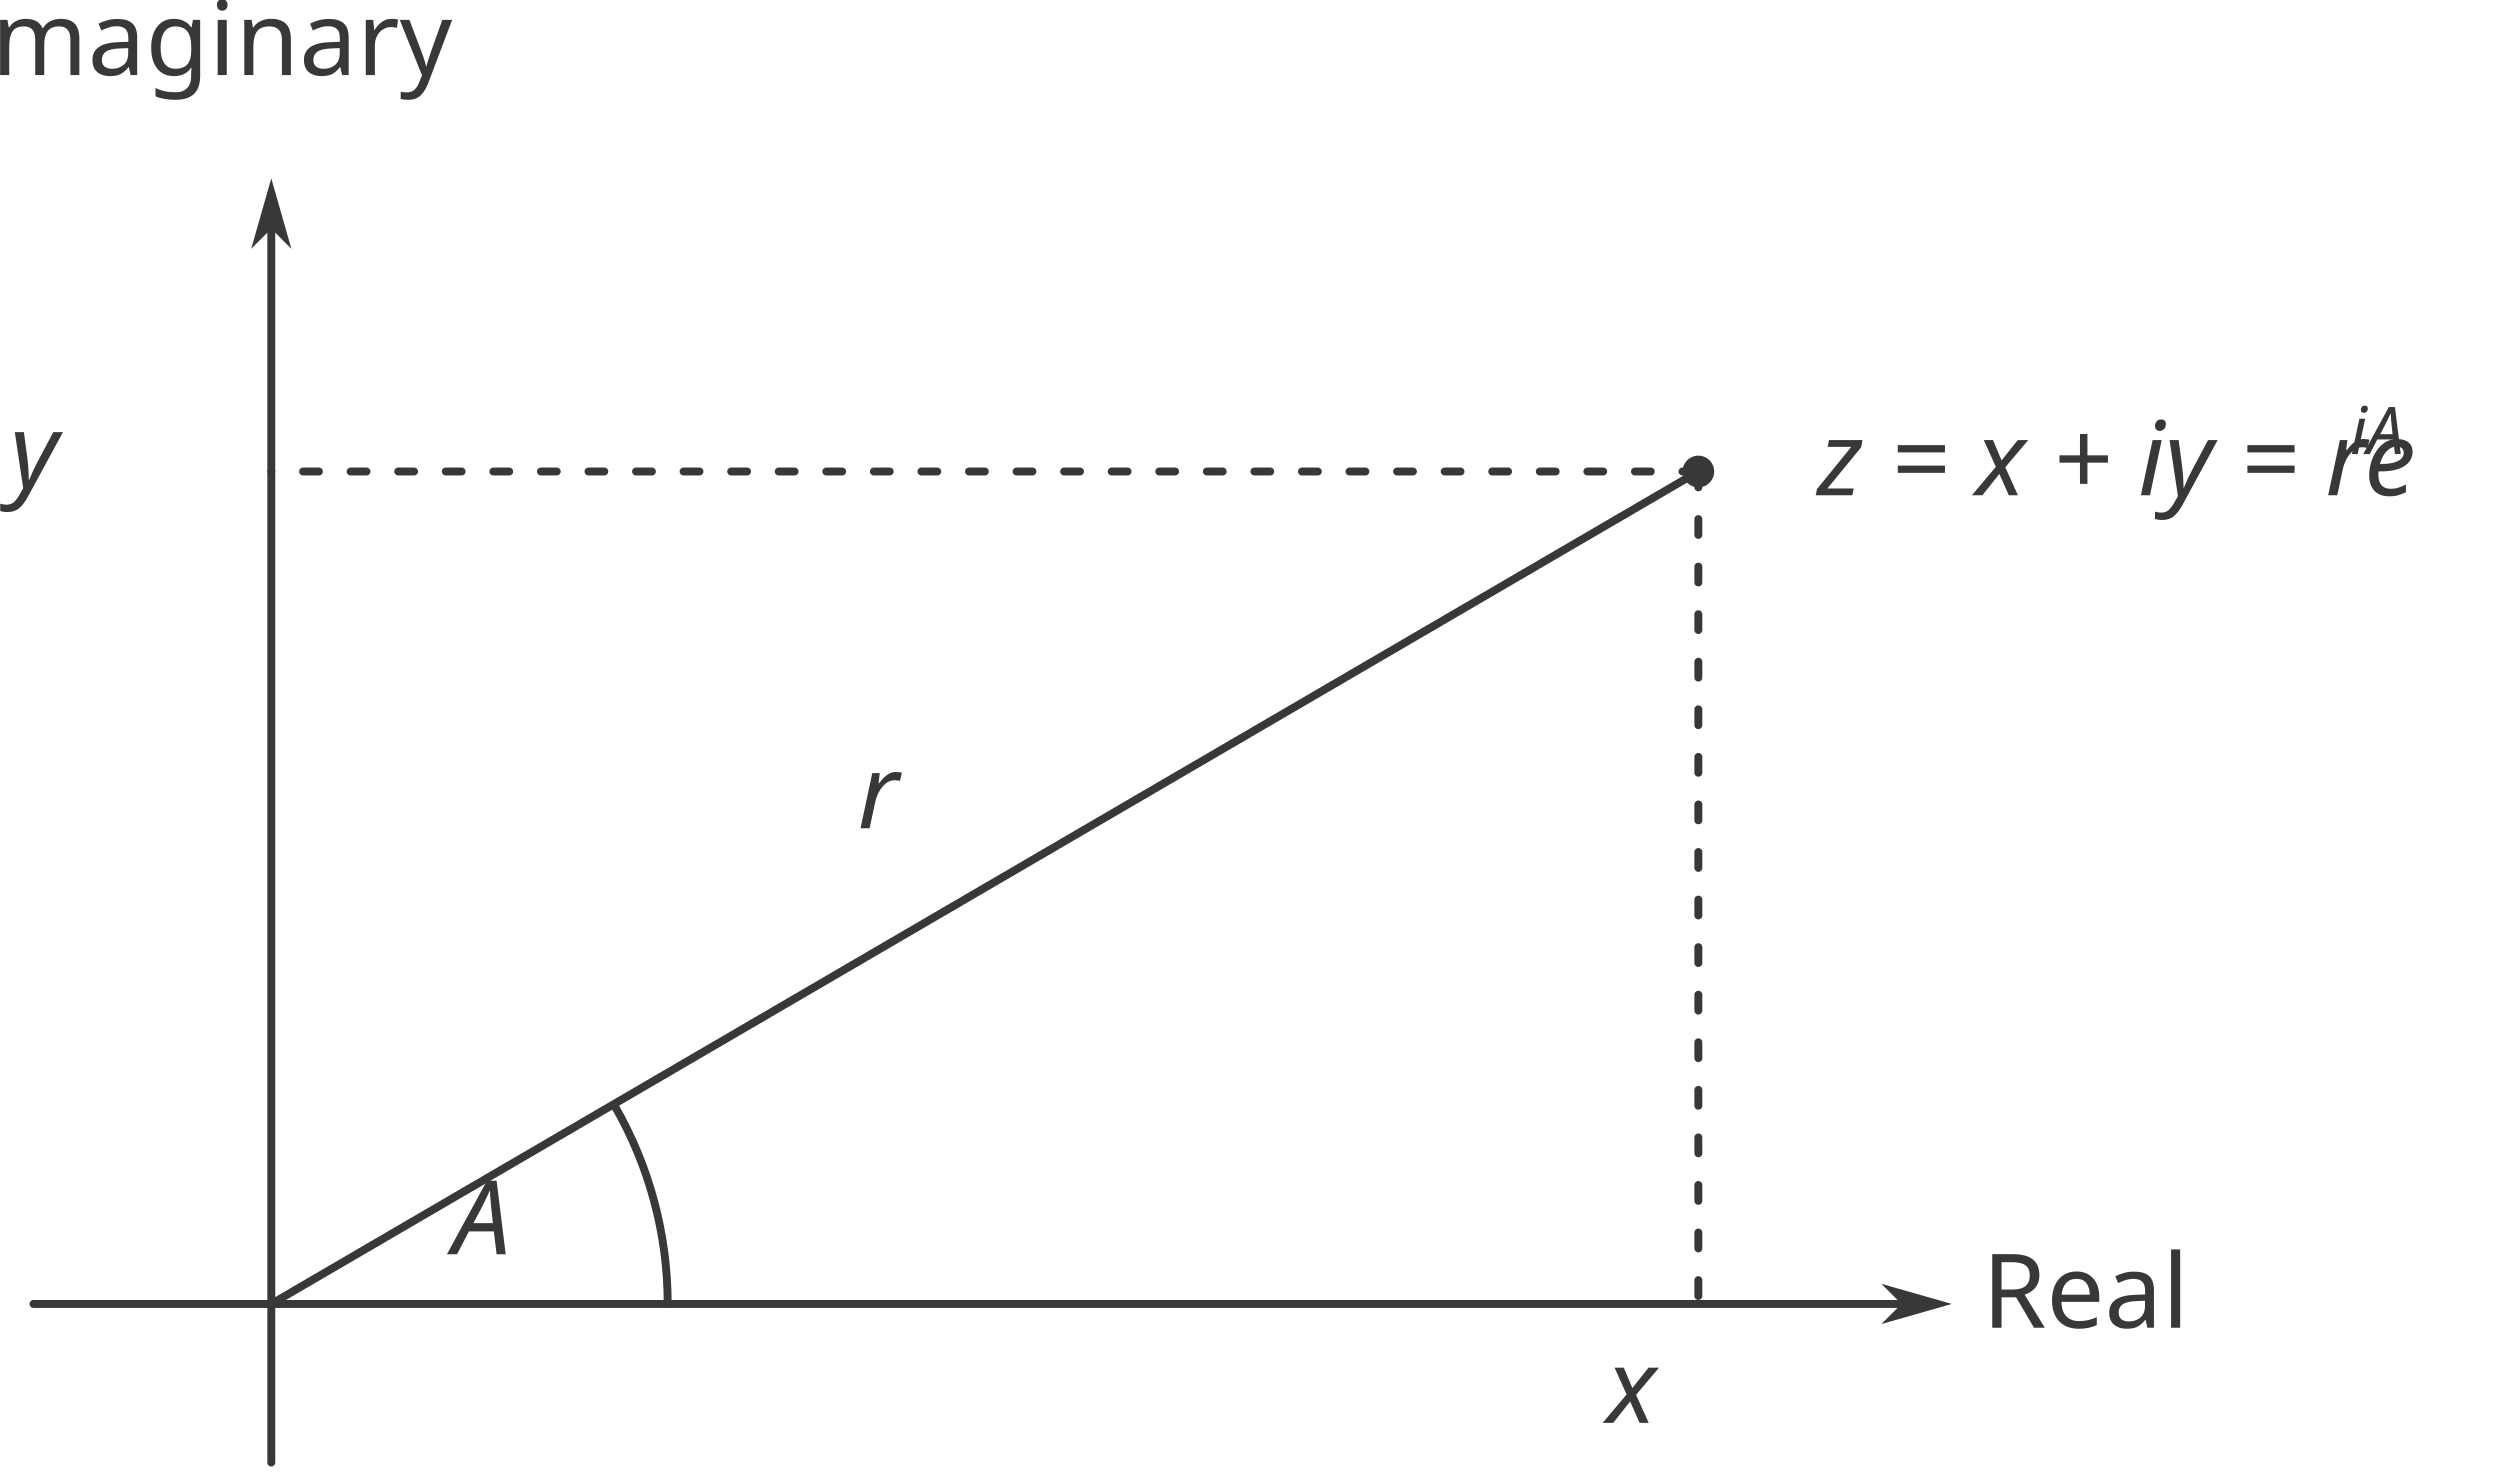
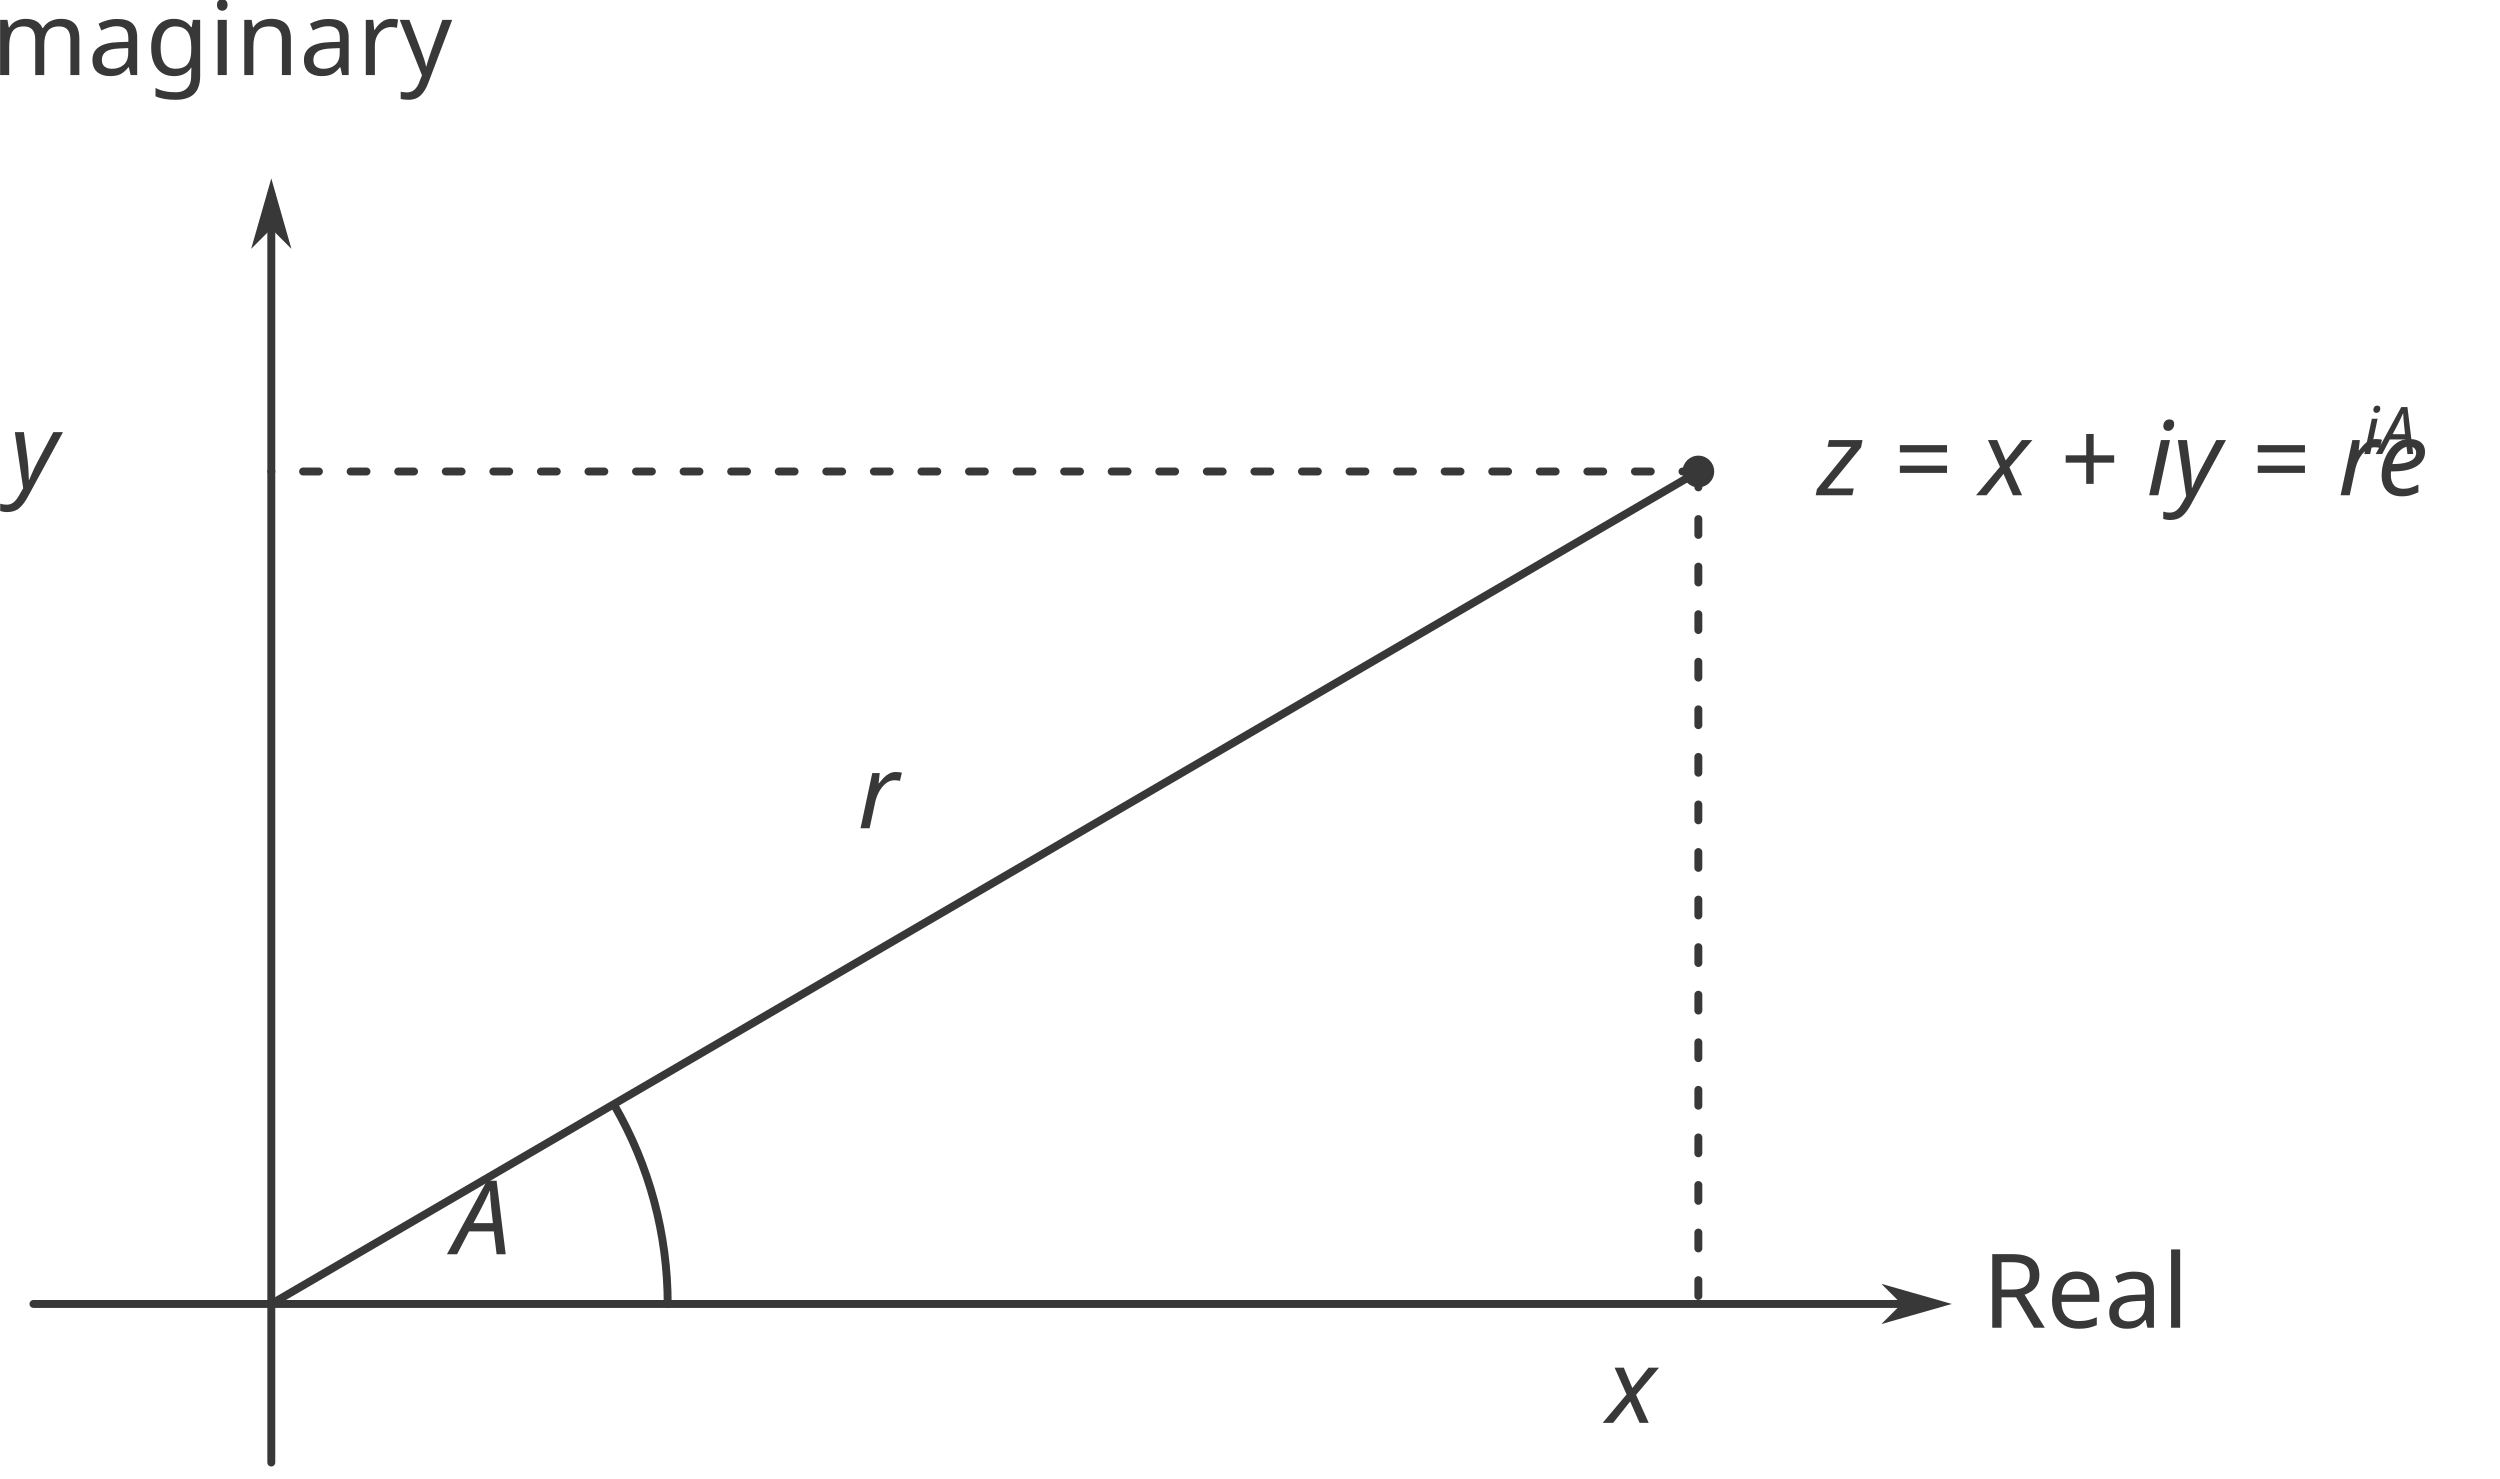
<svg xmlns="http://www.w3.org/2000/svg" preserveAspectRatio="xMinYMin meet" viewBox="0 0 602 356" id="svg2" style="display:inline" version="1.1">
  <defs id="defs4">
    <marker refX="0" refY="0" orient="auto" id="Arrow1Sstart" style="overflow:visible">
      <path d="M 0,0 5,-5 -12.5,0 5,5 0,0 z" transform="matrix(0.2,0,0,0.2,1.2,0)" id="path14077" style="fill:#383838;fill-rule:evenodd;stroke:#383838;stroke-width:1pt;marker-start:none" />
    </marker>
    <marker refX="0" refY="0" orient="auto" id="Arrow1Mstart" style="overflow:visible">
      <path d="M 0,0 5,-5 -12.5,0 5,5 0,0 z" transform="matrix(0.4,0,0,0.4,4,0)" id="path3840" style="fill:#383838;fill-rule:evenodd;stroke:#383838;stroke-width:1pt;marker-start:none" />
    </marker>
    <marker refX="0" refY="0" orient="auto" id="Arrow1Mstart-3" style="overflow:visible">
      <path d="M 0,0 5,-5 -12.5,0 5,5 0,0 z" transform="matrix(0.4,0,0,0.4,4,0)" id="path3840-6" style="fill-rule:evenodd;stroke:#383838;stroke-width:1pt;marker-start:none" />
    </marker>
    <marker refX="0" refY="0" orient="auto" id="Arrow1Mstart-4" style="overflow:visible">
      <path d="M 0,0 5,-5 -12.5,0 5,5 0,0 z" transform="matrix(0.4,0,0,0.4,4,0)" id="path3840-1" style="fill-rule:evenodd;stroke:#383838;stroke-width:1pt;marker-start:none" />
    </marker>
    <marker refX="0" refY="0" orient="auto" id="Arrow1Mend" style="overflow:visible">
      <path d="M 0,0 5,-5 -12.5,0 5,5 0,0 z" transform="matrix(-0.4,0,0,-0.4,-4,0)" id="path3843" style="fill-rule:evenodd;stroke:#383838;stroke-width:1pt;marker-start:none" />
    </marker>
  </defs>
  <g transform="translate(-82.4,-79.73517)" id="layer2" style="display:inline">
    <path d="m 548.636,393.726 -458.181,0" id="path5021" style="fill:none;stroke:#383838;stroke-width:1.909px;stroke-linecap:round;stroke-linejoin:round;stroke-opacity:1;marker-start:url(#Arrow1Mstart);display:inline" />
    <path d="m 147.727,126.454 0,305.454" id="path5021-6" style="fill:none;stroke:#383838;stroke-width:1.909px;stroke-linecap:round;stroke-linejoin:round;stroke-opacity:1;marker-start:url(#Arrow1Mstart);display:inline" />
    <text x="214.643" y="97.005" id="text3911" xml:space="preserve" style="font-size:13px;font-style:normal;font-variant:normal;font-weight:normal;font-stretch:normal;text-align:center;line-height:125%;letter-spacing:0px;word-spacing:0px;text-anchor:middle;fill:#383838;fill-opacity:1;stroke:none;font-family:Linux Biolinum O;-inkscape-font-specification:Linux Biolinum O">
      <tspan x="214.643" y="97.005" id="tspan3913" />
    </text>
    <path d="M 491.363,193.272 147.727,393.726" id="path6141-9" style="fill:none;stroke:#383838;stroke-width:1.909px;stroke-linecap:round;stroke-linejoin:round;stroke-opacity:1;marker-end:none;display:inline" />
    <path d="m 240,212.362 a 5,5 0 1 1 -10,0 5,5 0 1 1 10,0 z" transform="matrix(0.7636355,0,0,0.7636355,311.9086,31.10439)" id="path6329-9" style="fill:#383838;fill-opacity:1;stroke:none;marker-end:none;display:inline" />
    <path d="m 270,252.362 a 50,50 0 0 1 -6.699,25" transform="matrix(1.653318,-0.9545438,0.9545438,1.653318,-456.8936,186.4905)" id="path4189" style="fill:none;stroke:#383838;stroke-width:0.999;stroke-linecap:round;stroke-linejoin:round;stroke-miterlimit:4;stroke-opacity:1;stroke-dasharray:none;stroke-dashoffset:0;marker-start:none;marker-end:none;display:inline" />
    <path d="m 491.363,193.272 0,200.454" id="path4197" style="fill:none;stroke:#383838;stroke-width:1.909;stroke-linecap:round;stroke-linejoin:round;stroke-miterlimit:4;stroke-opacity:1;stroke-dasharray:3.818, 7.636;stroke-dashoffset:0;display:inline" />
    <path d="m 491.363,193.272 -343.636,0" id="path4197-5" style="fill:none;stroke:#383838;stroke-width:1.909;stroke-linecap:round;stroke-linejoin:round;stroke-miterlimit:4;stroke-opacity:1;stroke-dasharray:3.818, 7.636;stroke-dashoffset:0;display:inline" />
  </g>
  <g transform="translate(-82.4,-79.73517)" id="layer3" style="display:inline">
    <text x="147.727" y="97.817" id="text3915" xml:space="preserve" style="font-size:24.818px;font-style:normal;font-variant:normal;font-weight:normal;font-stretch:normal;text-align:center;line-height:125%;letter-spacing:0px;word-spacing:0px;text-anchor:middle;fill:#383838;fill-opacity:1;stroke:none;font-family:Linux Biolinum O;-inkscape-font-specification:Linux Biolinum O">
      <tspan x="147.727" y="97.817" id="tspan3917">Imaginary</tspan>
    </text>
    <text x="600.743" y="399.453" id="text3919" xml:space="preserve" style="font-size:24.818px;font-style:normal;font-variant:normal;font-weight:normal;font-stretch:normal;text-align:center;line-height:125%;letter-spacing:0px;word-spacing:0px;text-anchor:middle;fill:#383838;fill-opacity:1;stroke:none;font-family:Linux Biolinum O;-inkscape-font-specification:Linux Biolinum O">
      <tspan x="600.743" y="399.453" id="tspan3921">Real</tspan>
    </text>
    <text x="519.999" y="198.999" id="text3923" xml:space="preserve" style="font-size:24.818px;font-style:italic;font-variant:normal;font-weight:normal;font-stretch:normal;text-align:start;line-height:125%;letter-spacing:0px;word-spacing:0px;text-anchor:start;fill:#383838;fill-opacity:1;stroke:none;font-family:'Linux Libertine O'">
-       <tspan x="519.999" y="198.999" dx="0 0 0 0 0 0 0 0 0 0.764 0 0 0 0 1.527" id="tspan3925">z = x + iy = re<tspan id="tspan3927" style="font-size:15.845px;baseline-shift:super" />
+       <tspan x="519.999" y="198.999" dx="0 0 0 0 0 0 0 0 0 0.764 0 0 0 0 1.527" id="tspan3925">z <tspan dx="1" id="tspan3022" style="font-style:normal">=</tspan> x <tspan dx="1" id="tspan3024" style="font-style:normal">+</tspan> iy <tspan dx="1" id="tspan3026" style="font-style:normal">=</tspan> re<tspan id="tspan3927" style="font-size:15.845px;baseline-shift:super" />
      </tspan>
    </text>
    <text x="214.545" y="381.77" id="text4191" xml:space="preserve" style="font-size:24.818px;font-style:italic;font-variant:normal;font-weight:normal;font-stretch:normal;text-align:center;line-height:125%;letter-spacing:0px;word-spacing:0px;text-anchor:middle;fill:#383838;fill-opacity:1;stroke:none;font-family:Linux Libertine O;-inkscape-font-specification:Italic">
      <tspan x="214.545" y="381.77" id="tspan4193">A</tspan>
    </text>
    <text x="128.636" y="197.09" id="text4217" xml:space="preserve" style="font-size:24.818px;font-style:italic;font-variant:normal;font-weight:normal;font-stretch:normal;text-align:end;line-height:125%;letter-spacing:0px;word-spacing:0px;text-anchor:end;fill:#383838;fill-opacity:1;stroke:none;font-family:Linux Libertine O;-inkscape-font-specification:Italic">
      <tspan x="128.636" y="197.09" id="tspan4219">y</tspan>
    </text>
    <text x="491.363" y="422.362" id="text4221" xml:space="preserve" style="font-size:24.818px;font-style:italic;font-variant:normal;font-weight:normal;font-stretch:normal;text-align:center;line-height:125%;letter-spacing:0px;word-spacing:0px;text-anchor:middle;fill:#383838;fill-opacity:1;stroke:none;font-family:Linux Libertine O;-inkscape-font-specification:Italic">
      <tspan x="491.363" y="422.362" id="tspan4223">x</tspan>
    </text>
    <text x="310" y="279.181" id="text4225" xml:space="preserve" style="font-size:24.818px;font-style:italic;font-variant:normal;font-weight:normal;font-stretch:normal;text-align:center;line-height:125%;letter-spacing:0px;word-spacing:0px;text-anchor:middle;fill:#383838;fill-opacity:1;stroke:none;font-family:Linux Libertine O;-inkscape-font-specification:Italic">
      <tspan x="310" y="279.181" id="tspan4227">r</tspan>
    </text>
    <text x="667.783" y="189.069" id="text3018" xml:space="preserve" style="font-size:20px;font-style:normal;font-variant:normal;font-weight:500;font-stretch:normal;text-align:center;line-height:125%;letter-spacing:0px;word-spacing:0px;text-anchor:middle;fill:#383838;fill-opacity:1;stroke:none;font-family:Inconsolata LGC;-inkscape-font-specification:Inconsolata LGC Medium">
-       <tspan x="667.783" y="189.069" id="tspan3020" style="font-size:15.84px;font-style:italic;font-variant:normal;font-weight:normal;font-stretch:normal;font-family:'Linux Libertine O'">iA</tspan>
+       <tspan dx="3" x="667.783" y="189.069" id="tspan3020" style="font-size:15.84px;font-style:italic;font-variant:normal;font-weight:normal;font-stretch:normal;font-family:'Linux Libertine O'">iA</tspan>
    </text>
  </g>
</svg>
